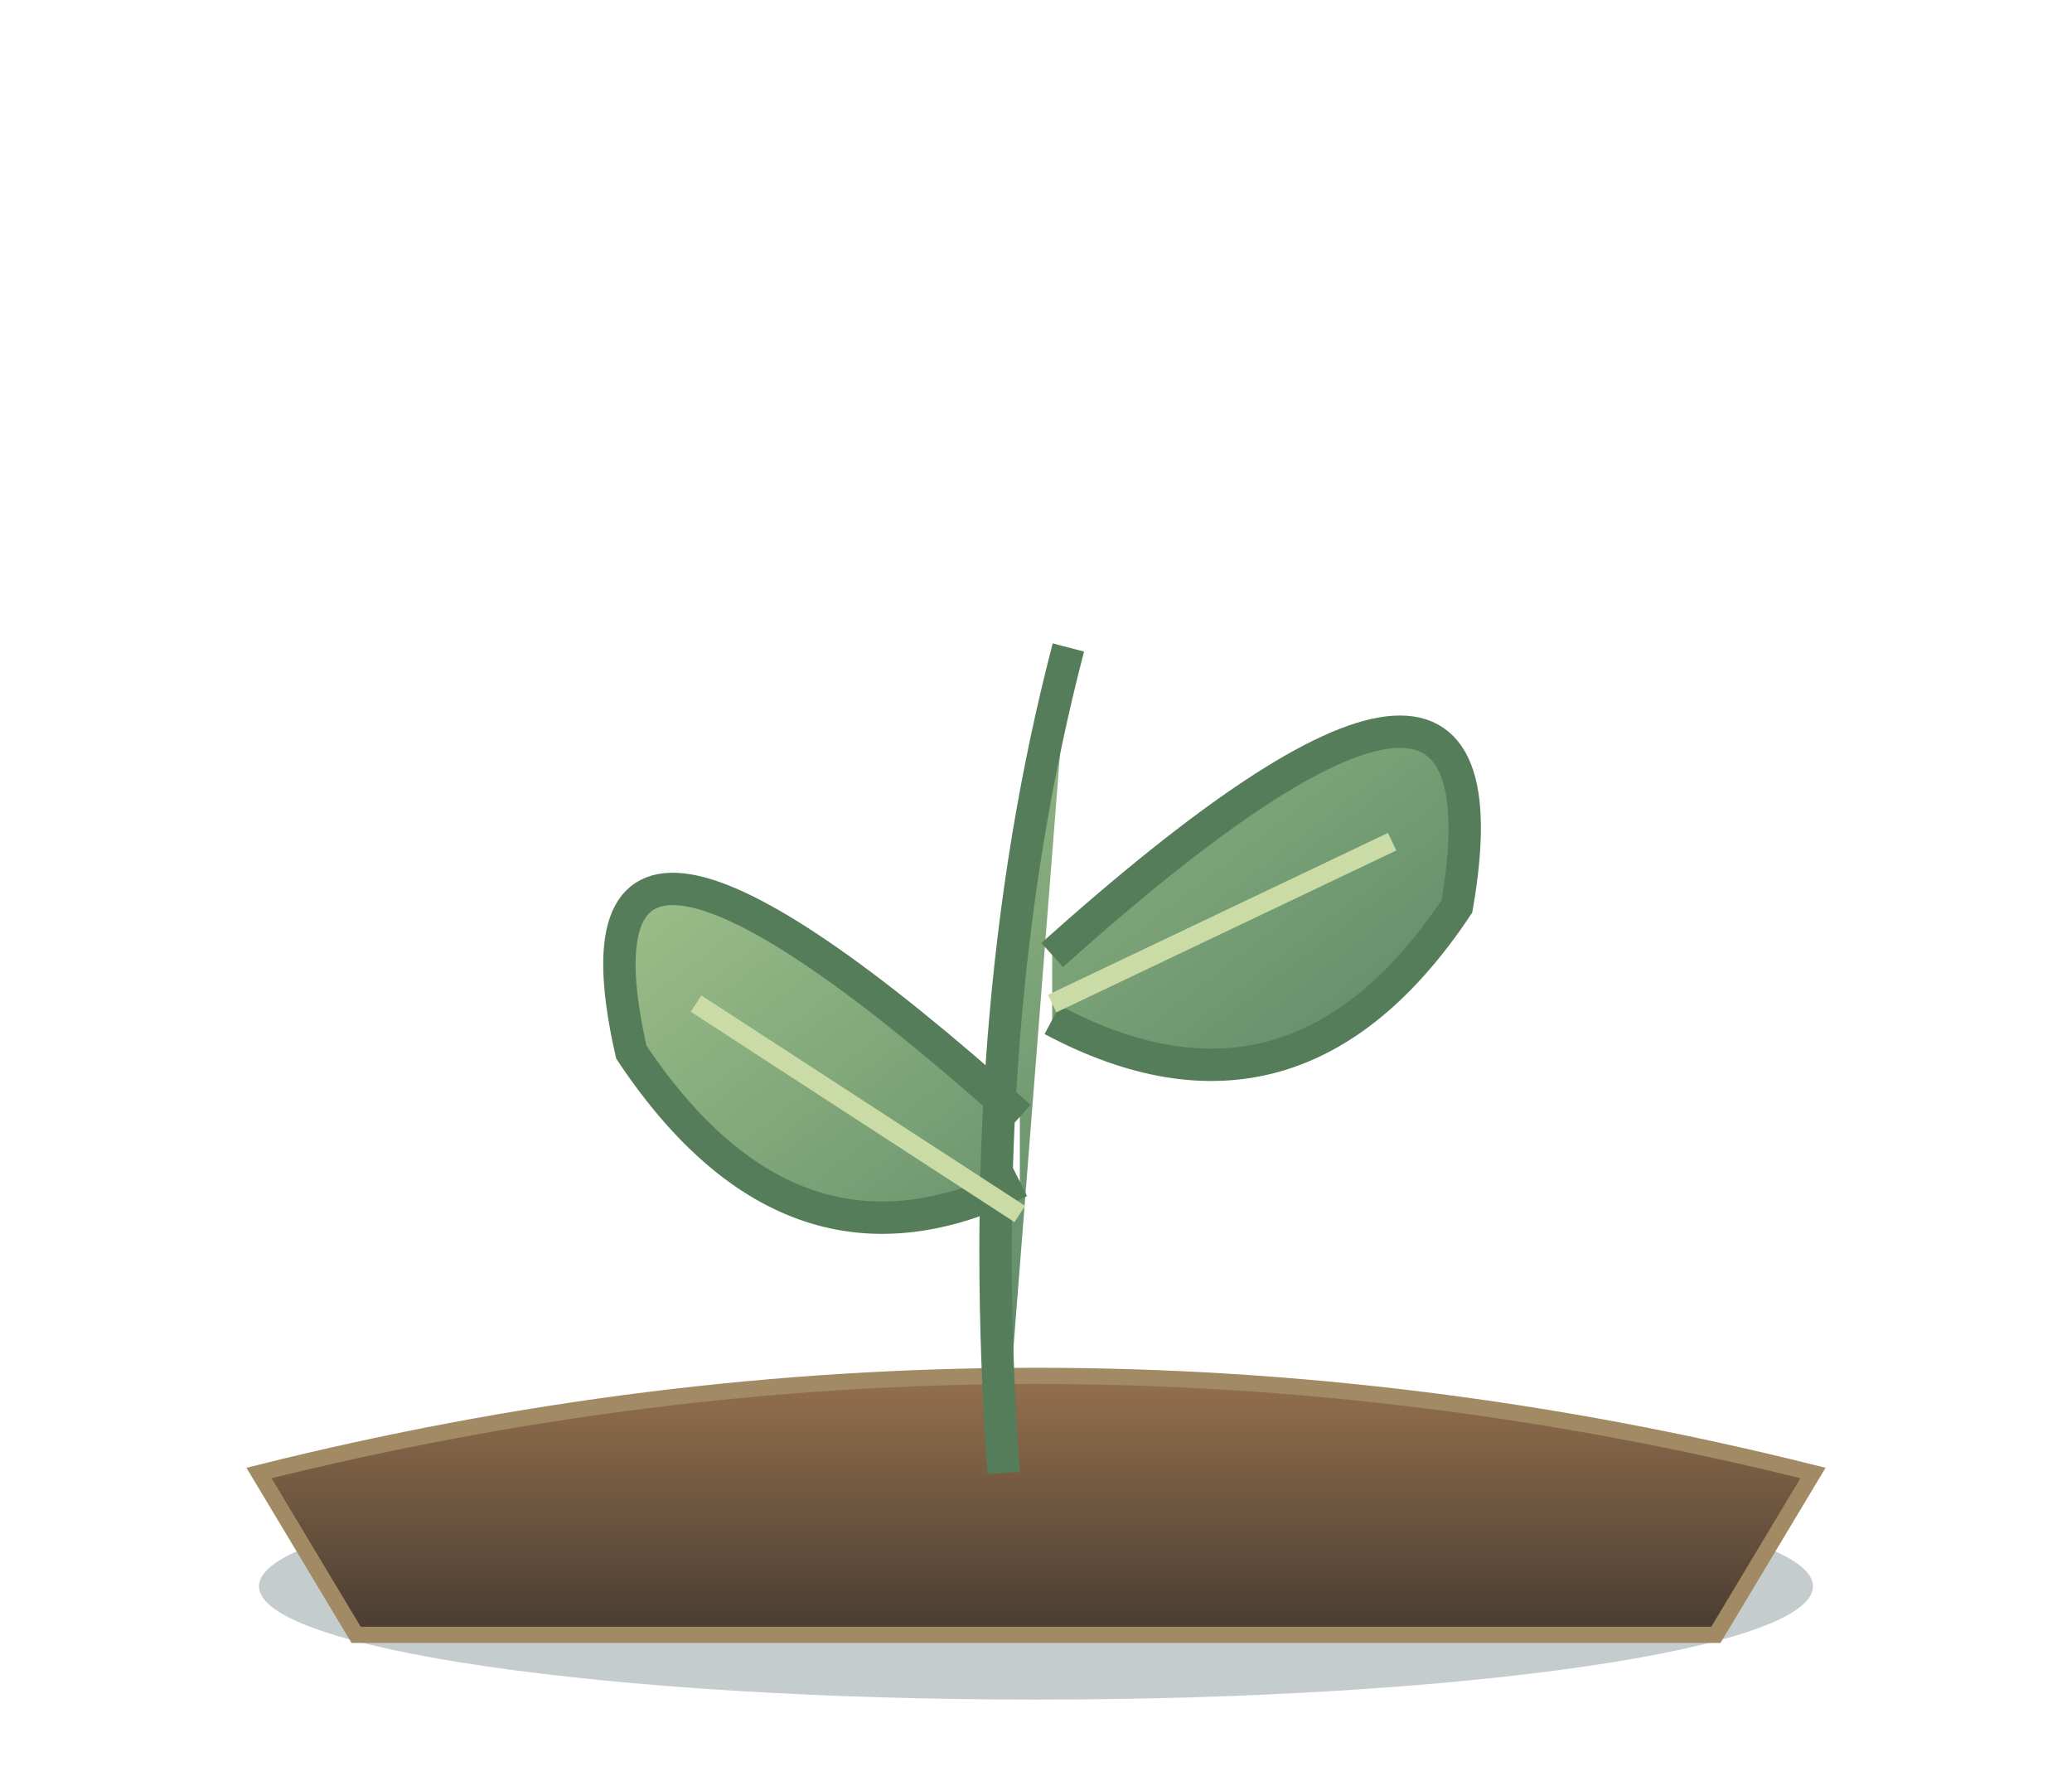
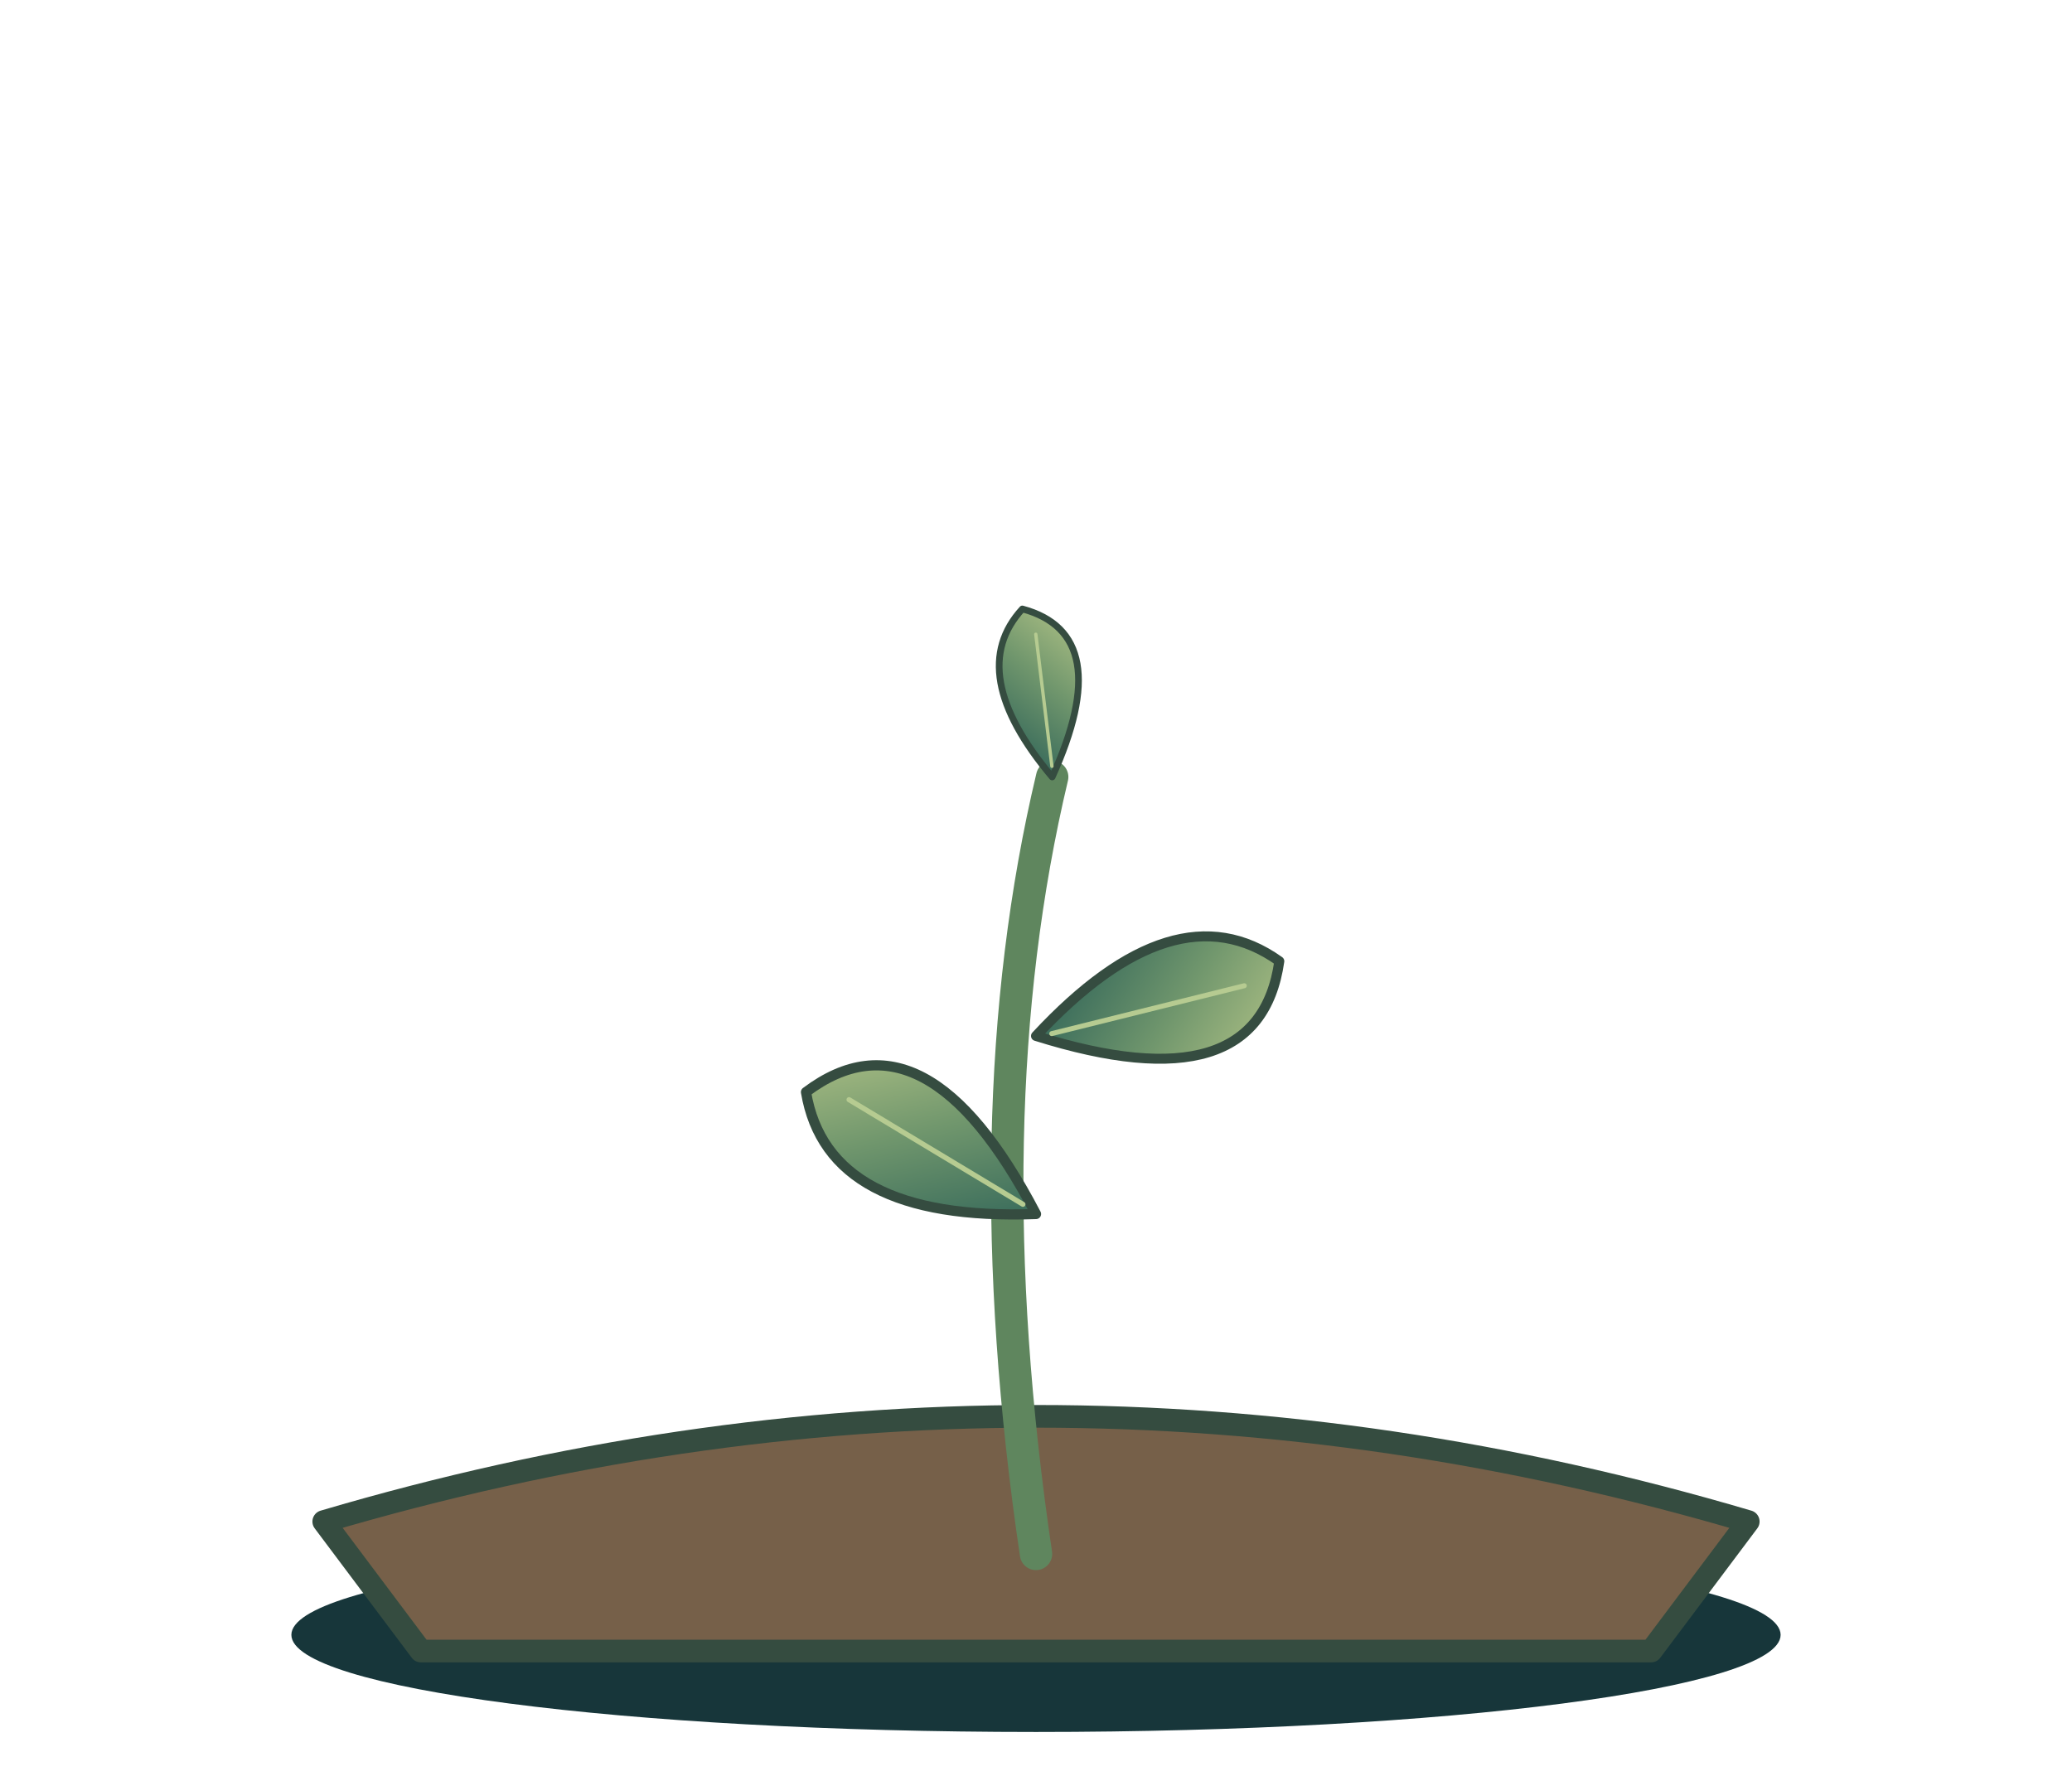
<svg xmlns="http://www.w3.org/2000/svg" width="256" height="220" viewBox="0 0 128 110">
  <defs>
+     <linearGradient id="fruit" x1=".1" y1=".1" x2=".8" y2="1">
+       <stop stop-color="#8b729e" />
+       <stop offset=".55" stop-color="#8b729e" />
+       <stop offset="1" stop-color="#65715e" />
+     </linearGradient>
    <linearGradient id="leaf" x2=".8" y2="1">
-       <stop stop-color="#afce93" />
-       <stop offset="1" stop-color="#47765b" />
-     </linearGradient>
-     <linearGradient id="soil" x2="0" y2="1">
-       <stop stop-color="#94704d" />
-       <stop offset="1" stop-color="#493c32" />
+       <stop stop-color="#a9bd83" />
+       <stop offset=".5" stop-color="#71976d" />
+       <stop offset="1" stop-color="#3f705d" />
    </linearGradient>
  </defs>
-   <ellipse cx="64" cy="98" rx="48" ry="7" fill="#14343a" opacity=".25" />
-   <path d="M16 91Q64 79 112 91L106 101H22Z" fill="url(#soil)" stroke="#a28a64" stroke-width="1" />
-   <path d="M62 91Q60 63 66 40M63 69Q34 43 39 65Q49 80 63 73M65 59Q94 33 90 56Q80 71 65 63" fill="url(#leaf)" stroke="#567d5a" stroke-width="2" />
-   <path d="M63 75L43 62M65 62L86 52" stroke="#cbdba5" stroke-width="1.2" />
+   <ellipse cx="64" cy="101" rx="46" ry="6" fill="#17363a" stroke="none" stroke-width="1" />
+   <path d="M20 94Q64 81 108 94L102 102H26Z" fill="#766049" stroke="#354c40" stroke-width="1.4" stroke-linejoin="round" stroke-linecap="round" />
+   <path d="M64 96Q60 69 65 48" fill="none" stroke="#5f865e" stroke-width="2" stroke-linejoin="round" stroke-linecap="round" />
+   <g transform="translate(64 75) rotate(10) scale(0.45)">
+     <path d="M0 0Q-20 -26 -34 -11Q-28 6 0 0Z" fill="url(#leaf)" stroke="#354c40" stroke-width="1.4" stroke-linejoin="round" stroke-linecap="round" />
+     <path d="M-2 -1L-28 -11" fill="none" stroke="#b6cb91" stroke-width="0.7" stroke-linejoin="round" stroke-linecap="round" />
+   </g>
+   <g transform="translate(64 64) rotate(145) scale(0.44)">
+     <path d="M0 0Q-20 -26 -34 -11Q-28 6 0 0Z" fill="url(#leaf)" stroke="#354c40" stroke-width="1.4" stroke-linejoin="round" stroke-linecap="round" />
+     <path d="M-2 -1L-28 -11" fill="none" stroke="#b6cb91" stroke-width="0.7" stroke-linejoin="round" stroke-linecap="round" />
+   </g>
+   <g transform="translate(65 48) rotate(62) scale(0.295)">
+     <path d="M0 0Q-20 -26 -34 -11Q-28 6 0 0Z" fill="url(#leaf)" stroke="#354c40" stroke-width="1.4" stroke-linejoin="round" stroke-linecap="round" />
+     <path d="M-2 -1L-28 -11" fill="none" stroke="#b6cb91" stroke-width="0.7" stroke-linejoin="round" stroke-linecap="round" />
+   </g>
</svg>
